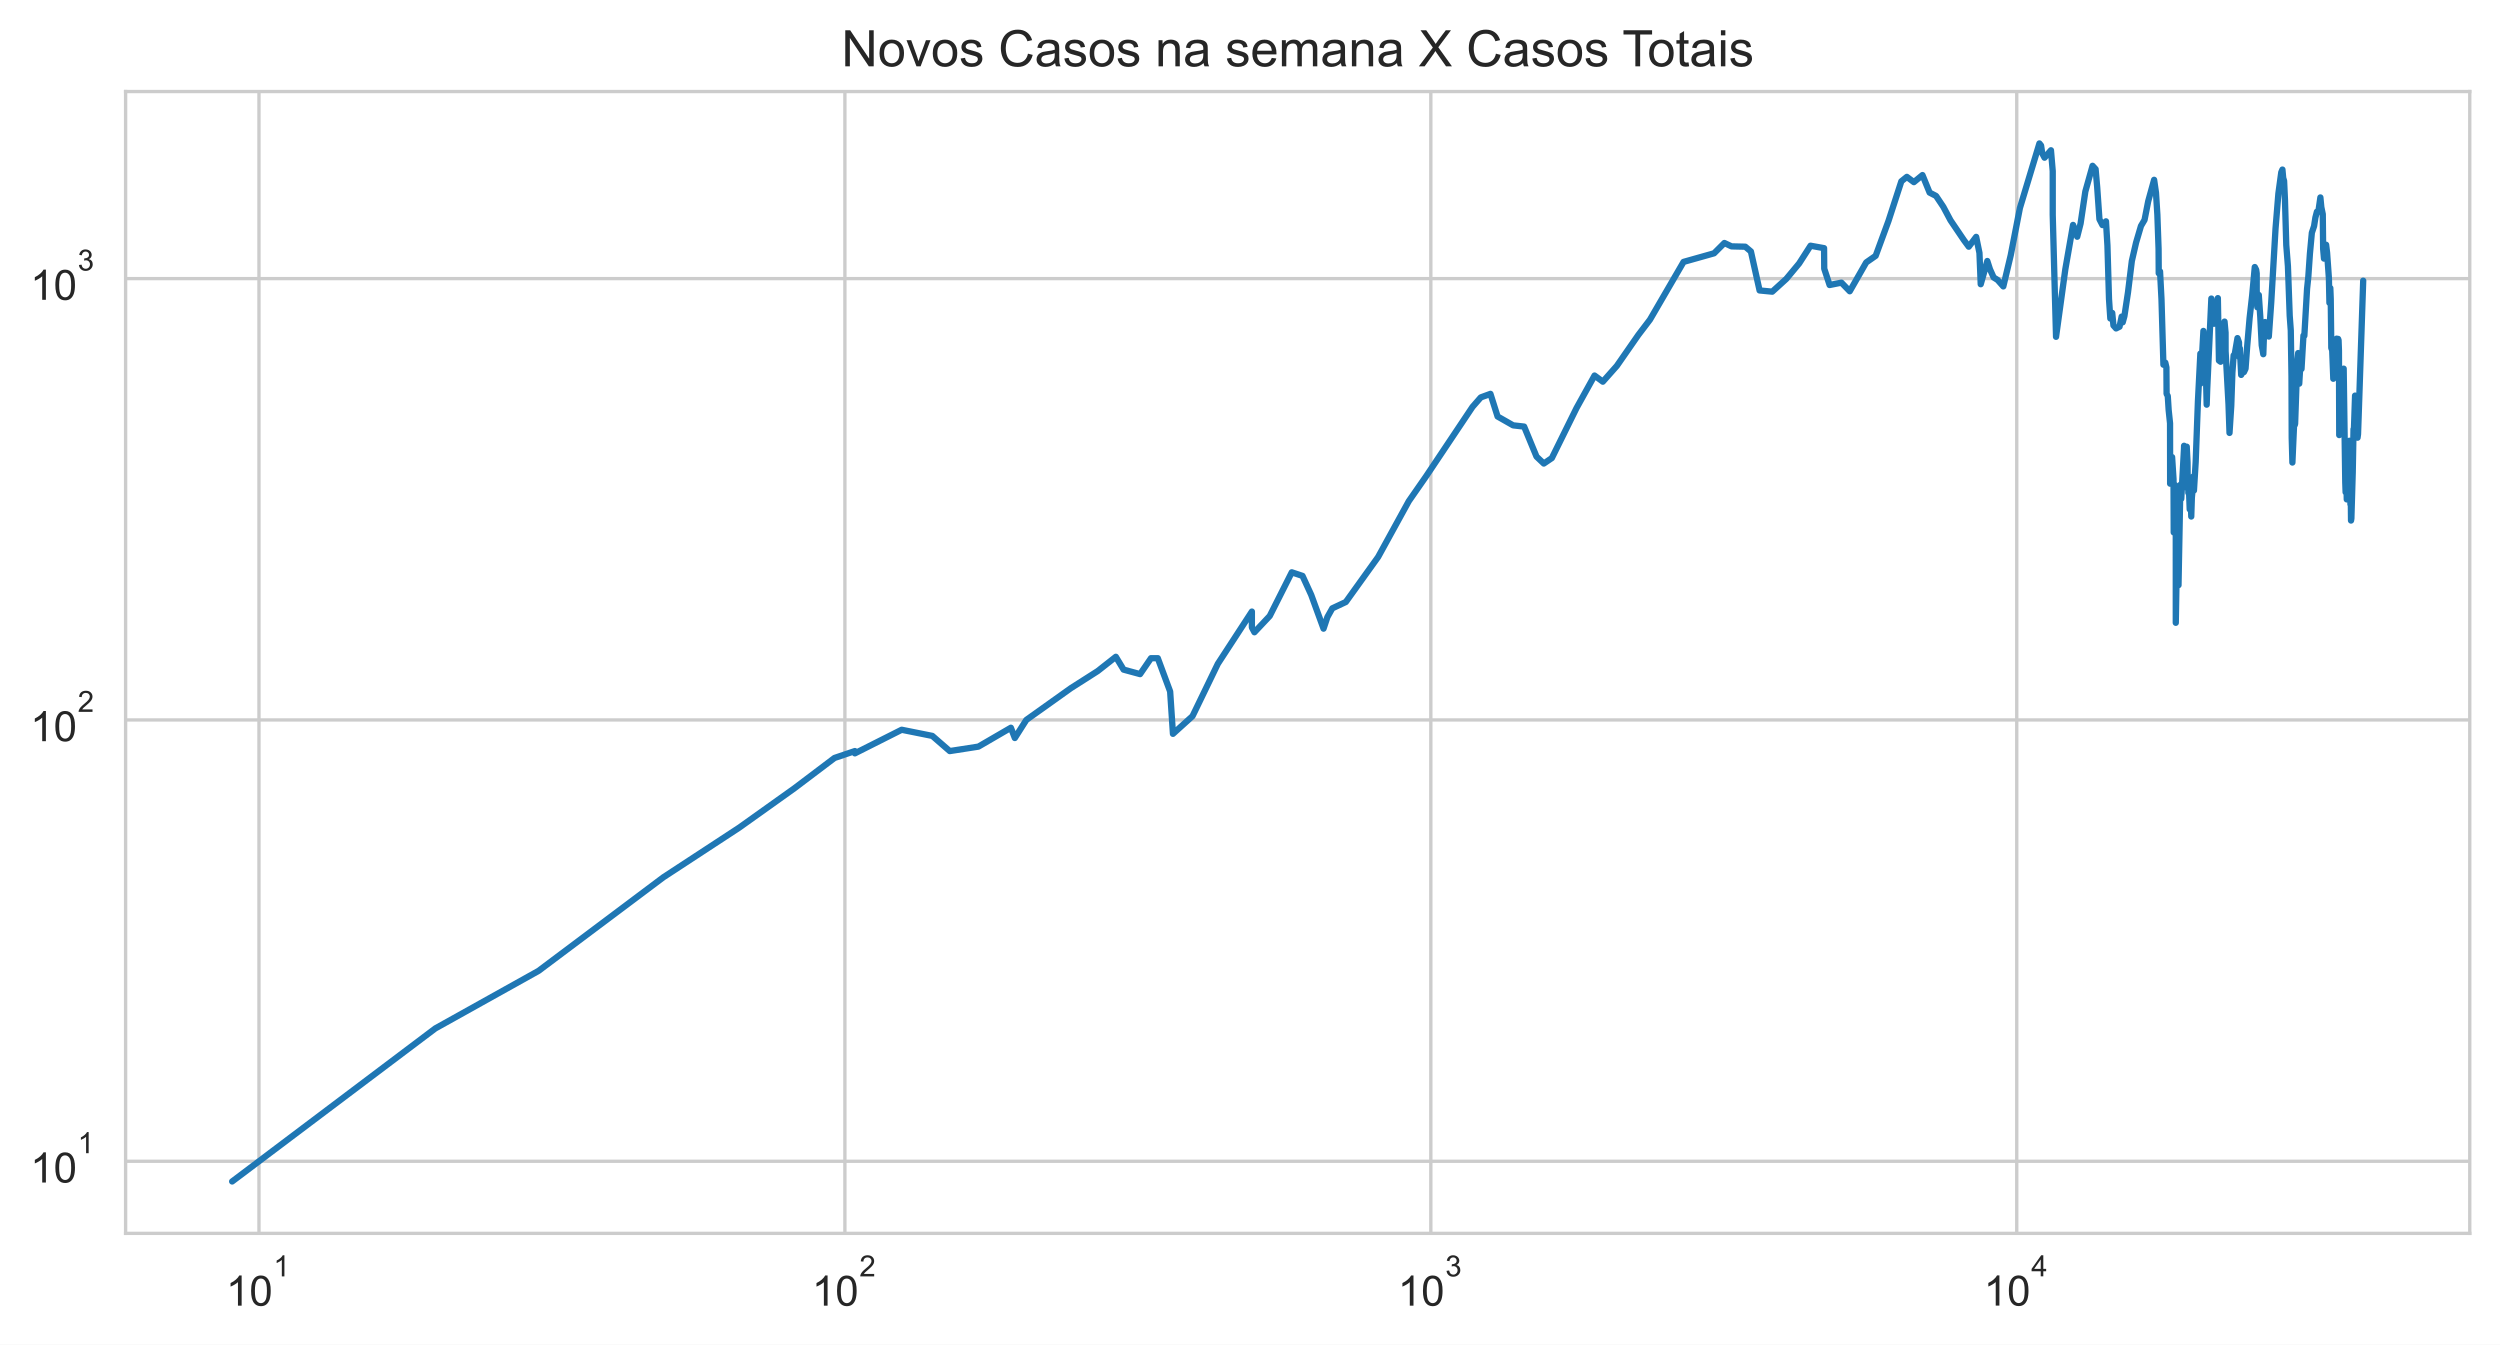
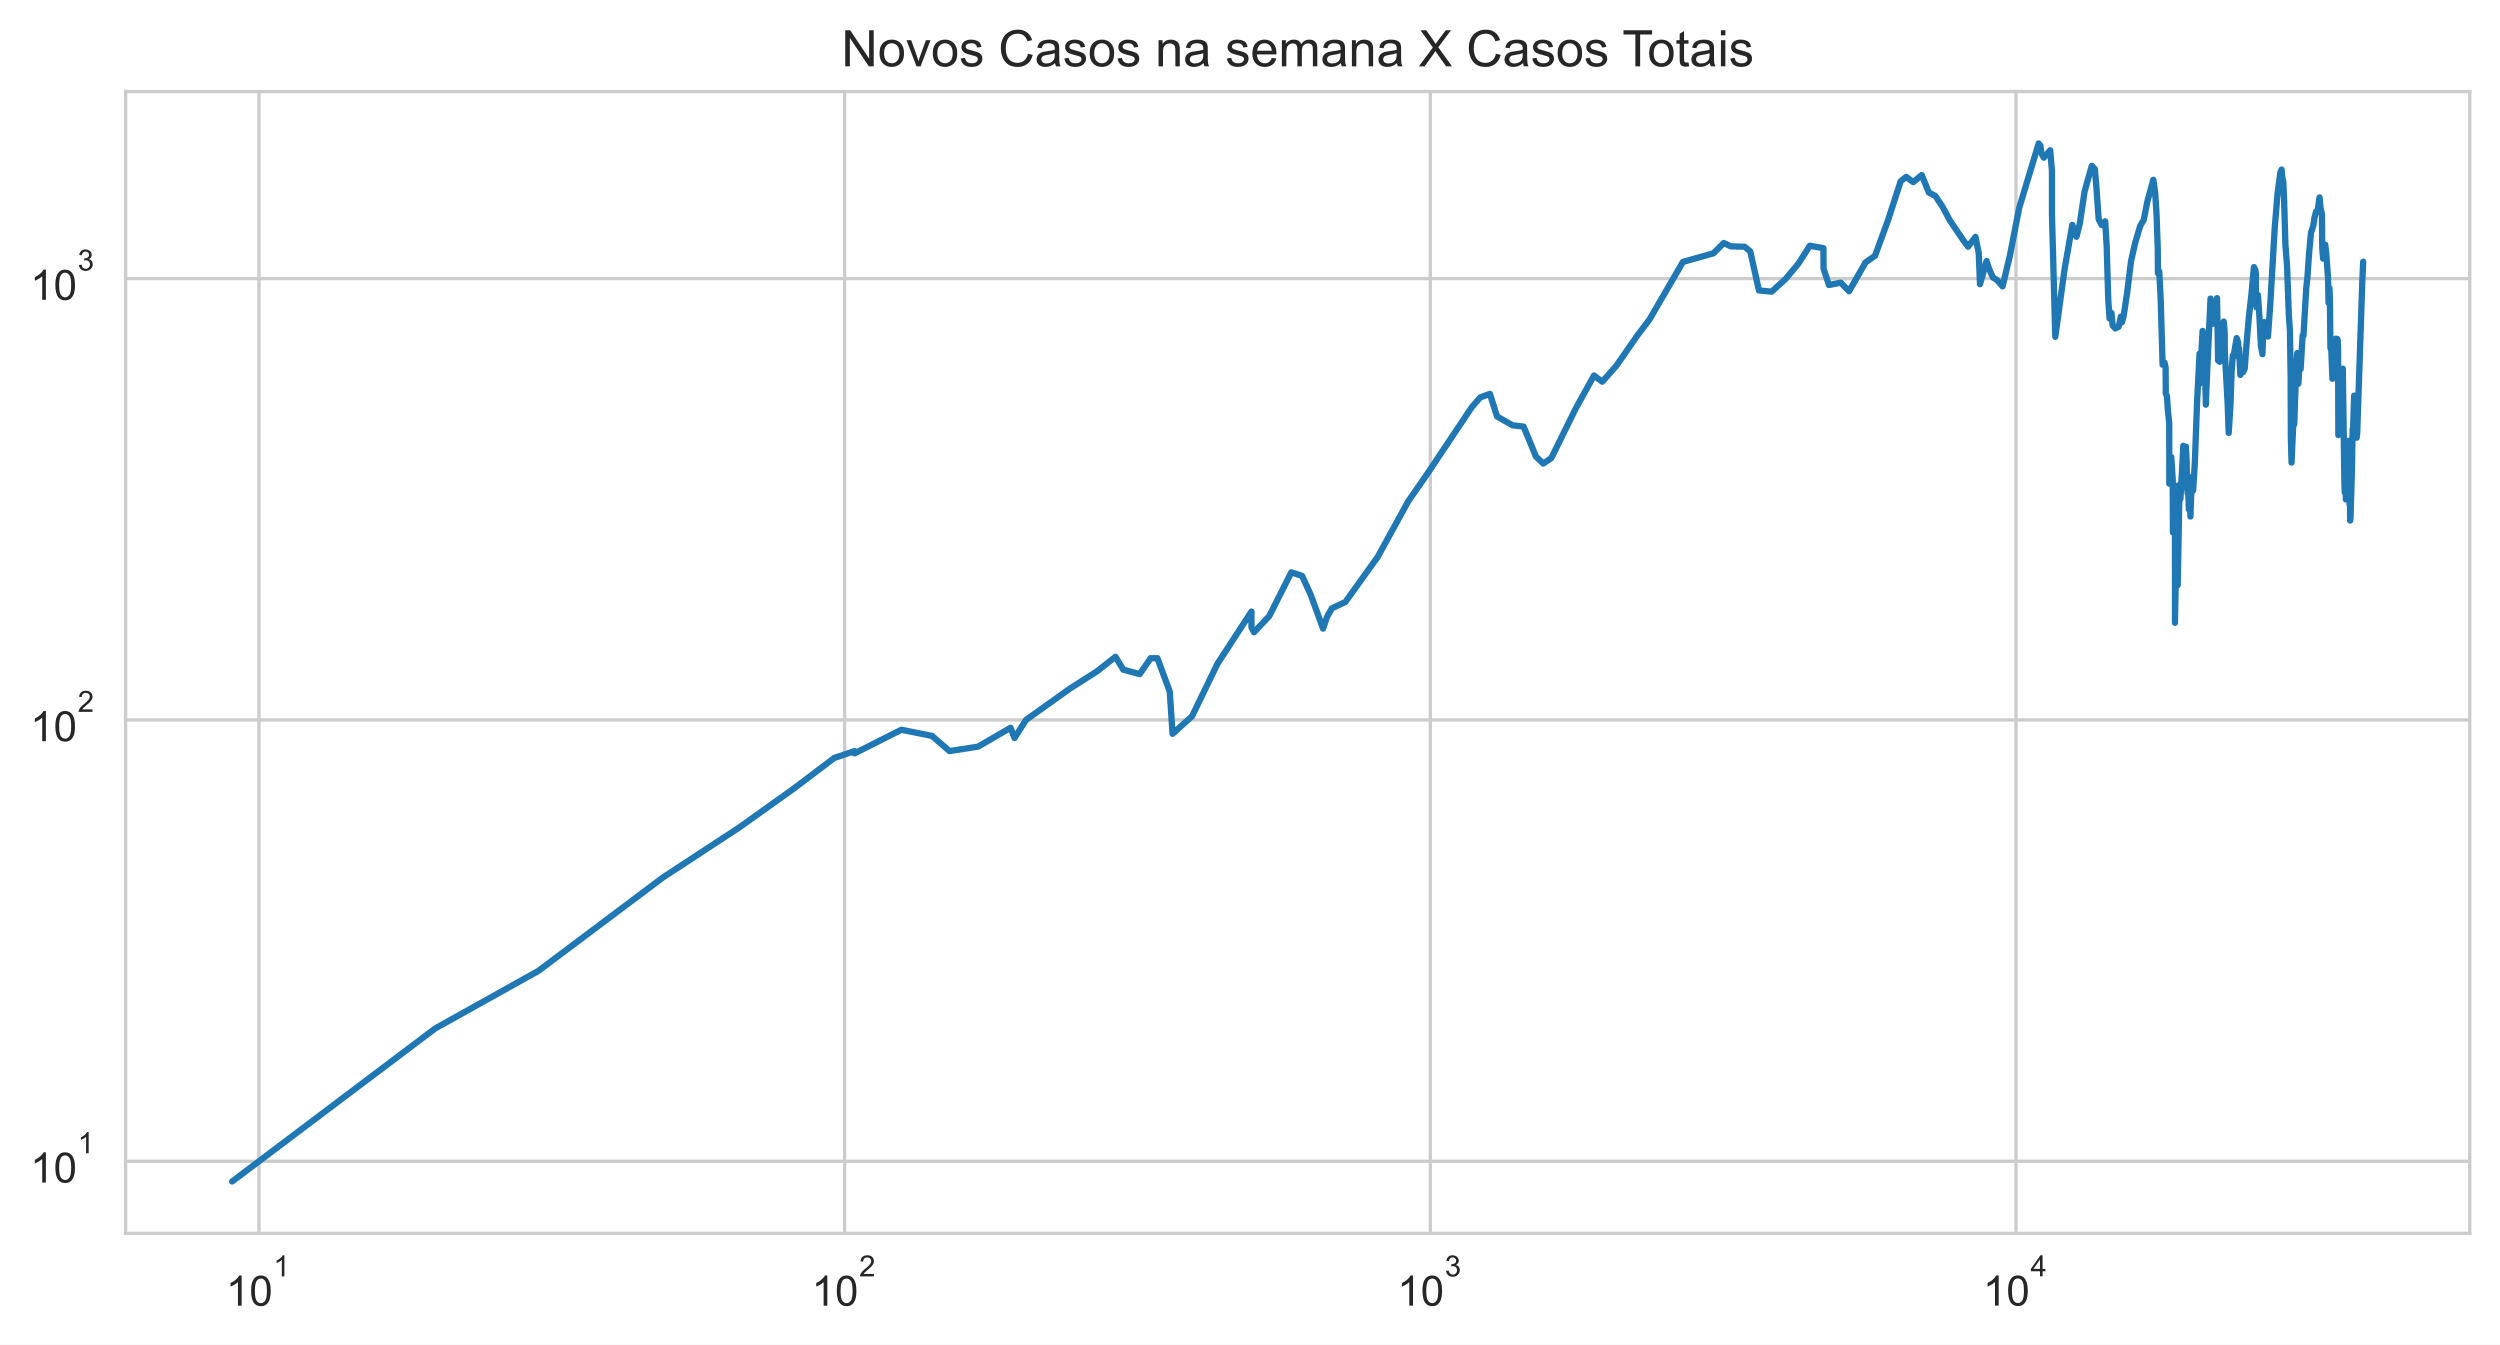
<svg xmlns="http://www.w3.org/2000/svg" xmlns:xlink="http://www.w3.org/1999/xlink" height="320.089pt" version="1.1" viewBox="0 0 595.1 320.089" width="595.1pt">
  <defs>
    <style type="text/css">*{stroke-linecap:butt;stroke-linejoin:round;}</style>
  </defs>
  <g id="figure_1">
    <g id="patch_1">
      <path d="M 0 320.089  L 595.1 320.089  L 595.1 0  L 0 0  z " style="fill:#ffffff;" />
    </g>
    <g id="axes_1">
      <g id="patch_2">
        <path d="M 29.9 293.589  L 587.9 293.589  L 587.9 21.789  L 29.9 21.789  z " style="fill:#ffffff;" />
      </g>
      <g id="matplotlib.axis_1">
        <g id="xtick_1">
          <g id="line2d_1">
-             <path clip-path="url(#p17d4568101)" d="M 61.646 293.589  L 61.646 21.789  " style="fill:none;stroke:#cccccc;stroke-linecap:round;stroke-width:0.8;" />
+             <path clip-path="url(#pbcbaa0ea28)" d="M 61.643 293.589  L 61.643 21.789  " style="fill:none;stroke:#cccccc;stroke-linecap:round;stroke-width:0.8;" />
          </g>
          <g id="text_1">
-             <g style="fill:#262626;" transform="translate(53.79557 310.9019)scale(0.1 -0.1)">
+             <g style="fill:#262626;" transform="translate(53.79292 310.9019)scale(0.1 -0.1)">
              <defs>
                <path d="M 2384 0  L 1822 0  L 1822 3584  Q 1619 3391 1289 3197  Q 959 3003 697 2906  L 697 3450  Q 1169 3672 1522 3987  Q 1875 4303 2022 4600  L 2384 4600  L 2384 0  z " id="ArialMT-31" transform="scale(0.015625)" />
                <path d="M 266 2259  Q 266 3072 433 3567  Q 600 4063 929 4331  Q 1259 4600 1759 4600  Q 2128 4600 2406 4451  Q 2684 4303 2865 4023  Q 3047 3744 3150 3342  Q 3253 2941 3253 2259  Q 3253 1453 3087 958  Q 2922 463 2592 192  Q 2263 -78 1759 -78  Q 1097 -78 719 397  Q 266 969 266 2259  z M 844 2259  Q 844 1131 1108 757  Q 1372 384 1759 384  Q 2147 384 2411 759  Q 2675 1134 2675 2259  Q 2675 3391 2411 3762  Q 2147 4134 1753 4134  Q 1366 4134 1134 3806  Q 844 3388 844 2259  z " id="ArialMT-30" transform="scale(0.015625)" />
              </defs>
              <use transform="translate(0 0.99375)" xlink:href="#ArialMT-31" />
              <use transform="translate(55.61523 0.99375)" xlink:href="#ArialMT-30" />
              <use transform="translate(112.9728 70.6875)scale(0.7)" xlink:href="#ArialMT-31" />
            </g>
          </g>
        </g>
        <g id="xtick_2">
          <g id="line2d_2">
-             <path clip-path="url(#p17d4568101)" d="M 201.119 293.589  L 201.119 21.789  " style="fill:none;stroke:#cccccc;stroke-linecap:round;stroke-width:0.8;" />
+             <path clip-path="url(#pbcbaa0ea28)" d="M 201.058 293.589  L 201.058 21.789  " style="fill:none;stroke:#cccccc;stroke-linecap:round;stroke-width:0.8;" />
          </g>
          <g id="text_2">
-             <g style="fill:#262626;" transform="translate(193.2686 310.9019)scale(0.1 -0.1)">
+             <g style="fill:#262626;" transform="translate(193.208 310.9019)scale(0.1 -0.1)">
              <defs>
                <path d="M 3222 541  L 3222 0  L 194 0  Q 188 203 259 391  Q 375 700 629 1000  Q 884 1300 1366 1694  Q 2113 2306 2375 2664  Q 2638 3022 2638 3341  Q 2638 3675 2398 3904  Q 2159 4134 1775 4134  Q 1369 4134 1125 3890  Q 881 3647 878 3216  L 300 3275  Q 359 3922 746 4261  Q 1134 4600 1788 4600  Q 2447 4600 2831 4234  Q 3216 3869 3216 3328  Q 3216 3053 3103 2787  Q 2991 2522 2730 2228  Q 2469 1934 1863 1422  Q 1356 997 1212 845  Q 1069 694 975 541  L 3222 541  z " id="ArialMT-32" transform="scale(0.015625)" />
              </defs>
              <use transform="translate(0 0.99375)" xlink:href="#ArialMT-31" />
              <use transform="translate(55.61523 0.99375)" xlink:href="#ArialMT-30" />
              <use transform="translate(112.9728 70.6875)scale(0.7)" xlink:href="#ArialMT-32" />
            </g>
          </g>
        </g>
        <g id="xtick_3">
          <g id="line2d_3">
-             <path clip-path="url(#p17d4568101)" d="M 340.592 293.589  L 340.592 21.789  " style="fill:none;stroke:#cccccc;stroke-linecap:round;stroke-width:0.8;" />
+             <path clip-path="url(#pbcbaa0ea28)" d="M 340.473 293.589  L 340.473 21.789  " style="fill:none;stroke:#cccccc;stroke-linecap:round;stroke-width:0.8;" />
          </g>
          <g id="text_3">
-             <g style="fill:#262626;" transform="translate(332.7416 310.9019)scale(0.1 -0.1)">
+             <g style="fill:#262626;" transform="translate(332.6231 310.9019)scale(0.1 -0.1)">
              <defs>
                <path d="M 269 1209  L 831 1284  Q 928 806 1161 595  Q 1394 384 1728 384  Q 2125 384 2398 659  Q 2672 934 2672 1341  Q 2672 1728 2419 1979  Q 2166 2231 1775 2231  Q 1616 2231 1378 2169  L 1441 2663  Q 1497 2656 1531 2656  Q 1891 2656 2178 2843  Q 2466 3031 2466 3422  Q 2466 3731 2256 3934  Q 2047 4138 1716 4138  Q 1388 4138 1169 3931  Q 950 3725 888 3313  L 325 3413  Q 428 3978 793 4289  Q 1159 4600 1703 4600  Q 2078 4600 2393 4439  Q 2709 4278 2876 4000  Q 3044 3722 3044 3409  Q 3044 3113 2884 2869  Q 2725 2625 2413 2481  Q 2819 2388 3044 2092  Q 3269 1797 3269 1353  Q 3269 753 2831 336  Q 2394 -81 1725 -81  Q 1122 -81 723 278  Q 325 638 269 1209  z " id="ArialMT-33" transform="scale(0.015625)" />
              </defs>
              <use transform="translate(0 0.99375)" xlink:href="#ArialMT-31" />
              <use transform="translate(55.61523 0.99375)" xlink:href="#ArialMT-30" />
              <use transform="translate(112.9728 70.6875)scale(0.7)" xlink:href="#ArialMT-33" />
            </g>
          </g>
        </g>
        <g id="xtick_4">
          <g id="line2d_4">
-             <path clip-path="url(#p17d4568101)" d="M 480.065 293.589  L 480.065 21.789  " style="fill:none;stroke:#cccccc;stroke-linecap:round;stroke-width:0.8;" />
+             <path clip-path="url(#pbcbaa0ea28)" d="M 479.888 293.589  L 479.888 21.789  " style="fill:none;stroke:#cccccc;stroke-linecap:round;stroke-width:0.8;" />
          </g>
          <g id="text_4">
-             <g style="fill:#262626;" transform="translate(472.2146 310.8019)scale(0.1 -0.1)">
+             <g style="fill:#262626;" transform="translate(472.0382 310.8019)scale(0.1 -0.1)">
              <defs>
                <path d="M 2069 0  L 2069 1097  L 81 1097  L 81 1613  L 2172 4581  L 2631 4581  L 2631 1613  L 3250 1613  L 3250 1097  L 2631 1097  L 2631 0  L 2069 0  z M 2069 1613  L 2069 3678  L 634 1613  L 2069 1613  z " id="ArialMT-34" transform="scale(0.015625)" />
              </defs>
              <use transform="translate(0 0.201563)" xlink:href="#ArialMT-31" />
              <use transform="translate(55.61523 0.201563)" xlink:href="#ArialMT-30" />
              <use transform="translate(112.9728 69.89531)scale(0.7)" xlink:href="#ArialMT-34" />
            </g>
          </g>
        </g>
        <g id="xtick_5" />
        <g id="xtick_6" />
        <g id="xtick_7" />
        <g id="xtick_8" />
        <g id="xtick_9" />
        <g id="xtick_10" />
        <g id="xtick_11" />
        <g id="xtick_12" />
        <g id="xtick_13" />
        <g id="xtick_14" />
        <g id="xtick_15" />
        <g id="xtick_16" />
        <g id="xtick_17" />
        <g id="xtick_18" />
        <g id="xtick_19" />
        <g id="xtick_20" />
        <g id="xtick_21" />
        <g id="xtick_22" />
        <g id="xtick_23" />
        <g id="xtick_24" />
        <g id="xtick_25" />
        <g id="xtick_26" />
        <g id="xtick_27" />
        <g id="xtick_28" />
        <g id="xtick_29" />
        <g id="xtick_30" />
        <g id="xtick_31" />
        <g id="xtick_32" />
        <g id="xtick_33" />
        <g id="xtick_34" />
        <g id="xtick_35" />
        <g id="xtick_36" />
      </g>
      <g id="matplotlib.axis_2">
        <g id="ytick_1">
          <g id="line2d_5">
-             <path clip-path="url(#p17d4568101)" d="M 29.9 276.428  L 587.9 276.428  " style="fill:none;stroke:#cccccc;stroke-linecap:round;stroke-width:0.8;" />
+             <path clip-path="url(#pbcbaa0ea28)" d="M 29.9 276.428  L 587.9 276.428  " style="fill:none;stroke:#cccccc;stroke-linecap:round;stroke-width:0.8;" />
          </g>
          <g id="text_5">
            <g style="fill:#262626;" transform="translate(7.2 281.5839)scale(0.1 -0.1)">
              <use transform="translate(0 0.99375)" xlink:href="#ArialMT-31" />
              <use transform="translate(55.61523 0.99375)" xlink:href="#ArialMT-30" />
              <use transform="translate(112.9728 70.6875)scale(0.7)" xlink:href="#ArialMT-31" />
            </g>
          </g>
        </g>
        <g id="ytick_2">
          <g id="line2d_6">
-             <path clip-path="url(#p17d4568101)" d="M 29.9 171.371  L 587.9 171.371  " style="fill:none;stroke:#cccccc;stroke-linecap:round;stroke-width:0.8;" />
+             <path clip-path="url(#pbcbaa0ea28)" d="M 29.9 171.371  L 587.9 171.371  " style="fill:none;stroke:#cccccc;stroke-linecap:round;stroke-width:0.8;" />
          </g>
          <g id="text_6">
            <g style="fill:#262626;" transform="translate(7.2 176.5268)scale(0.1 -0.1)">
              <use transform="translate(0 0.99375)" xlink:href="#ArialMT-31" />
              <use transform="translate(55.61523 0.99375)" xlink:href="#ArialMT-30" />
              <use transform="translate(112.9728 70.6875)scale(0.7)" xlink:href="#ArialMT-32" />
            </g>
          </g>
        </g>
        <g id="ytick_3">
          <g id="line2d_7">
-             <path clip-path="url(#p17d4568101)" d="M 29.9 66.314  L 587.9 66.314  " style="fill:none;stroke:#cccccc;stroke-linecap:round;stroke-width:0.8;" />
+             <path clip-path="url(#pbcbaa0ea28)" d="M 29.9 66.314  L 587.9 66.314  " style="fill:none;stroke:#cccccc;stroke-linecap:round;stroke-width:0.8;" />
          </g>
          <g id="text_7">
            <g style="fill:#262626;" transform="translate(7.2 71.46976)scale(0.1 -0.1)">
              <use transform="translate(0 0.99375)" xlink:href="#ArialMT-31" />
              <use transform="translate(55.61523 0.99375)" xlink:href="#ArialMT-30" />
              <use transform="translate(112.9728 70.6875)scale(0.7)" xlink:href="#ArialMT-33" />
            </g>
          </g>
        </g>
        <g id="ytick_4" />
        <g id="ytick_5" />
        <g id="ytick_6" />
        <g id="ytick_7" />
        <g id="ytick_8" />
        <g id="ytick_9" />
        <g id="ytick_10" />
        <g id="ytick_11" />
        <g id="ytick_12" />
        <g id="ytick_13" />
        <g id="ytick_14" />
        <g id="ytick_15" />
        <g id="ytick_16" />
        <g id="ytick_17" />
        <g id="ytick_18" />
        <g id="ytick_19" />
        <g id="ytick_20" />
        <g id="ytick_21" />
        <g id="ytick_22" />
        <g id="ytick_23" />
      </g>
      <g id="line2d_8">
-         <path clip-path="url(#p17d4568101)" d="M 55.264 281.235  L 103.631 244.802  L 128.191 231.11  L 157.909 208.828  L 175.95 197.018  L 189.098 187.644  L 198.646 180.425  L 203.494 178.786  L 203.494 179.326  L 214.635 173.711  L 221.931 175.175  L 226.081 178.786  L 232.903 177.725  L 240.631 173.233  L 241.571 175.674  L 244.304 171.371  L 254.9 163.819  L 261.282 159.752  L 265.611 156.346  L 267.462 159.4  L 271.384 160.465  L 273.985 156.675  L 275.601 156.675  L 278.539 164.599  L 279.21 174.682  L 283.866 170.467  L 289.891 158.017  L 297.997 145.578  L 297.997 149.36  L 298.606 150.5  L 302.25 146.627  L 307.492 136.234  L 310.052 137.087  L 312.122 141.608  L 315.055 149.642  L 315.971 146.893  L 317.142 144.807  L 320.356 143.302  L 328.052 132.582  L 335.343 119.31  L 339.43 113.437  L 350.514 96.857  L 352.487 94.597  L 354.783 93.756  L 356.484 99.141  L 360.189 101.25  L 362.805 101.545  L 365.754 108.694  L 367.488 110.34  L 369.401 109.042  L 375.28 97.125  L 379.566 89.393  L 381.539 90.853  L 384.865 87.105  L 389.98 79.744  L 392.757 76.097  L 400.755 62.34  L 408.019 60.295  L 410.476 57.843  L 412.172 58.646  L 415.445 58.723  L 416.785 59.857  L 418.85 69.137  L 421.869 69.429  L 425.195 66.405  L 428.263 62.718  L 430.979 58.492  L 434.202 59.072  L 434.241 63.957  L 435.518 67.845  L 438.333 67.282  L 440.315 69.331  L 444.236 62.465  L 446.482 60.899  L 449.525 52.621  L 452.595 43.162  L 453.906 42.103  L 455.58 43.355  L 457.624 41.676  L 459.328 45.849  L 460.861 46.643  L 462.591 49.235  L 464.304 52.452  L 467.495 57.166  L 468.647 58.723  L 470.405 56.389  L 471.189 60.215  L 471.49 67.656  L 473.06 62.131  L 473.689 64.087  L 474.565 66.041  L 475.506 66.634  L 476.868 68.176  L 478.637 60.737  L 480.817 49.518  L 485.462 34.144  L 485.854 34.643  L 486.134 36.503  L 486.68 37.536  L 488.208 35.773  L 488.63 40.729  L 488.63 51.158  L 489.419 80.175  L 491.631 64.087  L 493.469 53.543  L 494.461 56.352  L 495.263 53.199  L 496.393 45.588  L 498.112 39.47  L 498.837 40.262  L 499.209 44.5  L 499.749 52.184  L 500.467 53.577  L 501.305 52.689  L 501.654 58.454  L 502.026 71.171  L 502.341 75.815  L 502.792 74.486  L 503.083 77.475  L 503.713 78.179  L 504.536 77.767  L 505.035 75.368  L 505.291 76.723  L 505.693 75.257  L 506.548 69.576  L 507.461 62.131  L 508.466 57.767  L 509.637 53.785  L 510.486 52.351  L 511.359 47.905  L 512.766 42.806  L 513.21 45.878  L 513.538 51.092  L 513.827 59.267  L 513.865 65.054  L 514.176 64.612  L 514.52 71.222  L 514.978 86.818  L 515.429 86.321  L 515.692 87.467  L 515.736 93.756  L 516.017 94.259  L 516.224 97.575  L 516.557 100.762  L 516.577 115.134  L 516.835 115.134  L 517.046 108.809  L 517.384 114.082  L 517.433 126.734  L 517.697 115.401  L 517.921 126.392  L 517.924 148.247  L 518.212 131.427  L 518.572 139.291  L 518.572 139.291  L 519.02 115.401  L 519.226 118.731  L 519.876 106.882  L 519.898 106.112  L 519.898 113.181  L 520.311 106.993  L 520.532 106.33  L 520.718 110.101  L 520.771 116.347  L 520.916 116.347  L 520.916 117.314  L 520.981 114.474  L 521.239 121.246  L 521.496 119.31  L 521.606 122.95  L 521.75 118.444  L 521.935 116.484  L 522.068 113.437  L 522.247 116.759  L 522.659 109.982  L 523.193 95.539  L 523.773 84.179  L 523.794 91.325  L 524.502 78.775  L 524.777 81.365  L 525.049 87.105  L 525.279 96.325  L 525.405 92.605  L 525.405 92.605  L 526.389 71.07  L 526.799 76.21  L 527.022 77.069  L 527.351 75.703  L 527.939 70.969  L 527.939 70.969  L 528.199 85.828  L 528.587 86.109  L 529.09 79.197  L 529.528 76.552  L 529.771 79.197  L 529.779 83.91  L 529.787 83.709  L 530.474 96.237  L 530.713 103.051  L 531.129 96.59  L 531.397 88.717  L 531.695 84.586  L 531.952 84.314  L 532.607 80.485  L 532.97 81.492  L 533.051 84.996  L 533.175 82.914  L 533.489 89.242  L 533.866 88.568  L 534.15 88.568  L 534.53 87.758  L 534.921 82.392  L 535.496 75.703  L 536.107 70.317  L 536.728 63.569  L 537.057 64.218  L 537.185 65.098  L 537.185 69.04  L 537.338 73.142  L 537.683 70.217  L 538.04 75.479  L 538.383 82.198  L 538.754 84.314  L 538.874 80.923  L 539.185 76.666  L 539.422 79.197  L 539.787 78.715  L 540.069 80.113  L 540.642 71.991  L 541.669 54.378  L 542.349 46.054  L 543.034 41.016  L 543.31 40.365  L 543.49 42.372  L 543.703 43.052  L 543.912 47.571  L 544.224 58.338  L 544.617 63.355  L 545.041 75.146  L 545.298 78.655  L 545.469 89.696  L 545.52 104.188  L 545.682 110.101  L 546.144 99.706  L 546.252 101.152  L 546.329 100.859  L 546.838 86.109  L 547.057 84.044  L 547.153 89.925  L 547.309 91.325  L 547.633 85.968  L 547.851 87.831  L 548.314 79.867  L 548.526 79.928  L 549.172 68.75  L 549.471 65.905  L 549.853 60.375  L 550.313 55.408  L 550.842 53.82  L 551.158 51.784  L 551.524 50.379  L 551.852 50.443  L 552.343 47  L 552.568 49.329  L 552.913 50.994  L 553.001 59.267  L 553.202 61.552  L 553.705 58.262  L 553.936 60.136  L 554.373 66.268  L 554.495 72.094  L 554.706 68.558  L 554.808 71.171  L 554.942 82.849  L 555.155 83.376  L 555.417 90.156  L 555.578 88.42  L 556.074 80.986  L 556.215 80.61  L 556.404 81.302  L 556.56 80.672  L 556.67 80.986  L 556.762 83.442  L 556.832 103.564  L 557.418 90.002  L 557.568 90.156  L 557.802 88.568  L 557.805 90.31  L 557.889 87.758  L 558.267 114.869  L 558.35 117.174  L 558.416 112.173  L 558.476 113.952  L 558.547 114.343  L 558.622 118.875  L 558.721 115.001  L 558.817 116.621  L 559.174 105.569  L 559.254 104.926  L 559.356 109.745  L 559.454 109.51  L 559.495 120.045  L 559.576 117.734  L 559.637 123.907  L 559.721 123.426  L 560.046 112.423  L 560.235 102.142  L 560.301 103.051  L 560.598 94.175  L 560.684 99.992  L 560.849 97.939  L 561.19 104.188  L 561.305 103.358  L 561.467 98.675  L 562.536 66.818  L 562.536 66.818  " style="fill:none;stroke:#1f77b4;stroke-linecap:round;stroke-width:1.5;" />
+         <path clip-path="url(#pbcbaa0ea28)" d="M 55.264 281.235  L 103.611 244.802  L 128.161 231.11  L 157.867 208.828  L 175.9 197.018  L 189.042 187.644  L 198.586 180.425  L 203.433 178.786  L 203.433 179.326  L 214.569 173.711  L 221.861 175.175  L 226.01 178.786  L 232.829 177.725  L 240.554 173.233  L 241.493 175.674  L 244.225 171.371  L 254.817 163.819  L 261.197 159.752  L 265.523 156.346  L 267.374 159.4  L 271.294 160.465  L 273.895 156.675  L 275.509 156.675  L 278.447 164.599  L 279.117 174.682  L 283.771 170.467  L 289.794 158.017  L 297.896 145.578  L 297.896 149.36  L 298.505 150.5  L 302.147 146.627  L 307.387 136.234  L 309.946 137.087  L 312.016 141.608  L 314.947 149.642  L 315.863 146.893  L 317.033 144.807  L 320.246 143.302  L 327.938 132.582  L 335.227 119.31  L 339.312 113.437  L 350.392 96.857  L 352.364 94.597  L 354.658 93.756  L 356.359 99.141  L 360.062 101.25  L 362.677 101.545  L 365.625 108.694  L 367.359 110.34  L 369.27 109.042  L 375.147 97.125  L 379.431 89.393  L 381.403 90.853  L 384.729 87.105  L 389.841 79.744  L 392.616 76.097  L 400.612 62.34  L 407.873 60.295  L 410.328 57.843  L 412.023 58.646  L 415.295 58.723  L 416.635 59.857  L 418.699 69.137  L 421.717 69.429  L 425.042 66.405  L 428.109 62.718  L 430.823 58.492  L 434.045 59.072  L 434.083 63.957  L 435.36 67.845  L 438.174 67.282  L 440.155 69.331  L 444.075 62.465  L 446.319 60.899  L 449.361 52.621  L 452.43 43.162  L 453.74 42.103  L 455.414 43.355  L 457.456 41.676  L 459.16 45.849  L 460.692 46.643  L 462.421 49.235  L 464.134 52.452  L 467.324 57.166  L 468.475 58.723  L 470.233 56.389  L 471.016 60.215  L 471.317 67.656  L 472.887 62.131  L 473.516 64.087  L 474.391 66.041  L 475.331 66.634  L 476.693 68.176  L 478.461 60.737  L 480.64 49.518  L 485.284 34.144  L 485.676 34.643  L 485.956 36.503  L 486.501 37.536  L 488.028 35.773  L 488.45 40.729  L 488.45 51.158  L 489.239 80.175  L 491.45 64.087  L 493.287 53.543  L 494.279 56.352  L 495.08 53.199  L 496.21 45.588  L 497.929 39.47  L 498.652 40.262  L 499.024 44.5  L 499.565 52.184  L 500.282 53.577  L 501.12 52.689  L 501.468 58.454  L 501.84 71.171  L 502.155 75.815  L 502.606 74.486  L 502.897 77.475  L 503.527 78.179  L 504.349 77.767  L 504.848 75.368  L 505.104 76.723  L 505.506 75.257  L 506.361 69.576  L 507.273 62.131  L 508.277 57.767  L 509.448 53.785  L 510.297 52.351  L 511.17 47.905  L 512.576 42.806  L 513.019 45.878  L 513.348 51.092  L 513.636 59.267  L 513.674 65.054  L 513.986 64.612  L 514.329 71.222  L 514.787 86.818  L 515.238 86.321  L 515.501 87.467  L 515.544 93.756  L 515.826 94.259  L 516.033 97.575  L 516.365 100.762  L 516.385 115.134  L 516.643 115.134  L 516.854 108.809  L 517.192 114.082  L 517.241 126.734  L 517.505 115.401  L 517.729 126.392  L 517.732 148.247  L 518.02 131.427  L 518.38 139.291  L 518.38 139.291  L 518.827 115.401  L 519.034 118.731  L 519.684 106.882  L 519.706 106.112  L 519.706 113.181  L 520.118 106.993  L 520.339 106.33  L 520.525 110.101  L 520.578 116.347  L 520.723 116.347  L 520.723 117.314  L 520.787 114.474  L 521.046 121.246  L 521.303 119.31  L 521.413 122.95  L 521.556 118.444  L 521.741 116.484  L 521.875 113.437  L 522.053 116.759  L 522.465 109.982  L 522.999 95.539  L 523.578 84.179  L 523.599 91.325  L 524.307 78.775  L 524.582 81.365  L 524.854 87.105  L 525.084 96.325  L 525.21 92.605  L 525.21 92.605  L 526.193 71.07  L 526.603 76.21  L 526.826 77.069  L 527.155 75.703  L 527.743 70.969  L 527.743 70.969  L 528.003 85.828  L 528.39 86.109  L 528.894 79.197  L 529.331 76.552  L 529.574 79.197  L 529.582 83.91  L 529.59 83.709  L 530.276 96.237  L 530.516 103.051  L 530.931 96.59  L 531.199 88.717  L 531.497 84.586  L 531.755 84.314  L 532.409 80.485  L 532.772 81.492  L 532.853 84.996  L 532.976 82.914  L 533.29 89.242  L 533.668 88.568  L 533.951 88.568  L 534.331 87.758  L 534.722 82.392  L 535.297 75.703  L 535.907 70.317  L 536.528 63.569  L 536.857 64.218  L 536.985 65.098  L 536.985 69.04  L 537.138 73.142  L 537.483 70.217  L 537.84 75.479  L 538.183 82.198  L 538.554 84.314  L 538.673 80.923  L 538.984 76.666  L 539.221 79.197  L 539.586 78.715  L 539.867 80.113  L 540.44 71.991  L 541.467 54.378  L 542.147 46.054  L 542.831 41.016  L 543.107 40.365  L 543.288 42.372  L 543.5 43.052  L 543.709 47.571  L 544.021 58.338  L 544.414 63.355  L 544.838 75.146  L 545.094 78.655  L 545.265 89.696  L 545.317 104.188  L 545.479 110.101  L 545.94 99.706  L 546.048 101.152  L 546.125 100.859  L 546.634 86.109  L 546.853 84.044  L 546.949 89.925  L 547.104 91.325  L 547.429 85.968  L 547.647 87.831  L 548.11 79.867  L 548.321 79.928  L 548.967 68.75  L 549.266 65.905  L 549.648 60.375  L 550.107 55.408  L 550.636 53.82  L 550.952 51.784  L 551.318 50.379  L 551.646 50.443  L 552.137 47  L 552.362 49.329  L 552.707 50.994  L 552.794 59.267  L 552.995 61.552  L 553.498 58.262  L 553.729 60.136  L 554.166 66.268  L 554.288 72.094  L 554.499 68.558  L 554.601 71.171  L 554.735 82.849  L 554.947 83.376  L 555.21 90.156  L 555.37 88.42  L 555.866 80.986  L 556.007 80.61  L 556.196 81.302  L 556.352 80.672  L 556.462 80.986  L 556.554 83.442  L 556.624 103.564  L 557.209 90.002  L 557.359 90.156  L 557.593 88.568  L 557.596 90.31  L 557.68 87.758  L 558.058 114.869  L 558.141 117.174  L 558.207 112.173  L 558.267 113.952  L 558.338 114.343  L 558.413 118.875  L 558.512 115.001  L 558.608 116.621  L 558.965 105.569  L 559.045 104.926  L 559.147 109.745  L 559.245 109.51  L 559.286 120.045  L 559.367 117.734  L 559.427 123.907  L 559.512 123.426  L 559.836 112.423  L 560.025 102.142  L 560.091 103.051  L 560.388 94.175  L 560.475 99.992  L 560.639 97.939  L 560.98 104.188  L 561.095 103.358  L 561.257 98.675  L 562.326 66.818  L 562.536 62.298  L 562.536 62.298  " style="fill:none;stroke:#1f77b4;stroke-linecap:round;stroke-width:1.5;" />
      </g>
      <g id="patch_3">
        <path d="M 29.9 293.589  L 29.9 21.789  " style="fill:none;stroke:#cccccc;stroke-linecap:square;stroke-linejoin:miter;stroke-width:0.8;" />
      </g>
      <g id="patch_4">
        <path d="M 587.9 293.589  L 587.9 21.789  " style="fill:none;stroke:#cccccc;stroke-linecap:square;stroke-linejoin:miter;stroke-width:0.8;" />
      </g>
      <g id="patch_5">
        <path d="M 29.9 293.589  L 587.9 293.589  " style="fill:none;stroke:#cccccc;stroke-linecap:square;stroke-linejoin:miter;stroke-width:0.8;" />
      </g>
      <g id="patch_6">
        <path d="M 29.9 21.789  L 587.9 21.789  " style="fill:none;stroke:#cccccc;stroke-linecap:square;stroke-linejoin:miter;stroke-width:0.8;" />
      </g>
      <g id="text_8">
        <g style="fill:#262626;" transform="translate(200.2953 15.78937)scale(0.12 -0.12)">
          <defs>
            <path d="M 488 0  L 488 4581  L 1109 4581  L 3516 984  L 3516 4581  L 4097 4581  L 4097 0  L 3475 0  L 1069 3600  L 1069 0  L 488 0  z " id="ArialMT-4e" transform="scale(0.015625)" />
            <path d="M 213 1659  Q 213 2581 725 3025  Q 1153 3394 1769 3394  Q 2453 3394 2887 2945  Q 3322 2497 3322 1706  Q 3322 1066 3130 698  Q 2938 331 2570 128  Q 2203 -75 1769 -75  Q 1072 -75 642 372  Q 213 819 213 1659  z M 791 1659  Q 791 1022 1069 705  Q 1347 388 1769 388  Q 2188 388 2466 706  Q 2744 1025 2744 1678  Q 2744 2294 2464 2611  Q 2184 2928 1769 2928  Q 1347 2928 1069 2612  Q 791 2297 791 1659  z " id="ArialMT-6f" transform="scale(0.015625)" />
            <path d="M 1344 0  L 81 3319  L 675 3319  L 1388 1331  Q 1503 1009 1600 663  Q 1675 925 1809 1294  L 2547 3319  L 3125 3319  L 1869 0  L 1344 0  z " id="ArialMT-76" transform="scale(0.015625)" />
            <path d="M 197 991  L 753 1078  Q 800 744 1014 566  Q 1228 388 1613 388  Q 2000 388 2187 545  Q 2375 703 2375 916  Q 2375 1106 2209 1216  Q 2094 1291 1634 1406  Q 1016 1563 777 1677  Q 538 1791 414 1992  Q 291 2194 291 2438  Q 291 2659 392 2848  Q 494 3038 669 3163  Q 800 3259 1026 3326  Q 1253 3394 1513 3394  Q 1903 3394 2198 3281  Q 2494 3169 2634 2976  Q 2775 2784 2828 2463  L 2278 2388  Q 2241 2644 2061 2787  Q 1881 2931 1553 2931  Q 1166 2931 1000 2803  Q 834 2675 834 2503  Q 834 2394 903 2306  Q 972 2216 1119 2156  Q 1203 2125 1616 2013  Q 2213 1853 2448 1751  Q 2684 1650 2818 1456  Q 2953 1263 2953 975  Q 2953 694 2789 445  Q 2625 197 2315 61  Q 2006 -75 1616 -75  Q 969 -75 630 194  Q 291 463 197 991  z " id="ArialMT-73" transform="scale(0.015625)" />
            <path id="ArialMT-20" transform="scale(0.015625)" />
            <path d="M 3763 1606  L 4369 1453  Q 4178 706 3683 314  Q 3188 -78 2472 -78  Q 1731 -78 1267 223  Q 803 525 561 1097  Q 319 1669 319 2325  Q 319 3041 592 3573  Q 866 4106 1370 4382  Q 1875 4659 2481 4659  Q 3169 4659 3637 4309  Q 4106 3959 4291 3325  L 3694 3184  Q 3534 3684 3231 3912  Q 2928 4141 2469 4141  Q 1941 4141 1586 3887  Q 1231 3634 1087 3207  Q 944 2781 944 2328  Q 944 1744 1114 1308  Q 1284 872 1643 656  Q 2003 441 2422 441  Q 2931 441 3284 734  Q 3638 1028 3763 1606  z " id="ArialMT-43" transform="scale(0.015625)" />
            <path d="M 2588 409  Q 2275 144 1986 34  Q 1697 -75 1366 -75  Q 819 -75 525 192  Q 231 459 231 875  Q 231 1119 342 1320  Q 453 1522 633 1644  Q 813 1766 1038 1828  Q 1203 1872 1538 1913  Q 2219 1994 2541 2106  Q 2544 2222 2544 2253  Q 2544 2597 2384 2738  Q 2169 2928 1744 2928  Q 1347 2928 1158 2789  Q 969 2650 878 2297  L 328 2372  Q 403 2725 575 2942  Q 747 3159 1072 3276  Q 1397 3394 1825 3394  Q 2250 3394 2515 3294  Q 2781 3194 2906 3042  Q 3031 2891 3081 2659  Q 3109 2516 3109 2141  L 3109 1391  Q 3109 606 3145 398  Q 3181 191 3288 0  L 2700 0  Q 2613 175 2588 409  z M 2541 1666  Q 2234 1541 1622 1453  Q 1275 1403 1131 1340  Q 988 1278 909 1158  Q 831 1038 831 891  Q 831 666 1001 516  Q 1172 366 1500 366  Q 1825 366 2078 508  Q 2331 650 2450 897  Q 2541 1088 2541 1459  L 2541 1666  z " id="ArialMT-61" transform="scale(0.015625)" />
            <path d="M 422 0  L 422 3319  L 928 3319  L 928 2847  Q 1294 3394 1984 3394  Q 2284 3394 2536 3286  Q 2788 3178 2913 3003  Q 3038 2828 3088 2588  Q 3119 2431 3119 2041  L 3119 0  L 2556 0  L 2556 2019  Q 2556 2363 2490 2533  Q 2425 2703 2258 2804  Q 2091 2906 1866 2906  Q 1506 2906 1245 2678  Q 984 2450 984 1813  L 984 0  L 422 0  z " id="ArialMT-6e" transform="scale(0.015625)" />
            <path d="M 2694 1069  L 3275 997  Q 3138 488 2766 206  Q 2394 -75 1816 -75  Q 1088 -75 661 373  Q 234 822 234 1631  Q 234 2469 665 2931  Q 1097 3394 1784 3394  Q 2450 3394 2872 2941  Q 3294 2488 3294 1666  Q 3294 1616 3291 1516  L 816 1516  Q 847 969 1125 678  Q 1403 388 1819 388  Q 2128 388 2347 550  Q 2566 713 2694 1069  z M 847 1978  L 2700 1978  Q 2663 2397 2488 2606  Q 2219 2931 1791 2931  Q 1403 2931 1139 2672  Q 875 2413 847 1978  z " id="ArialMT-65" transform="scale(0.015625)" />
            <path d="M 422 0  L 422 3319  L 925 3319  L 925 2853  Q 1081 3097 1340 3245  Q 1600 3394 1931 3394  Q 2300 3394 2536 3241  Q 2772 3088 2869 2813  Q 3263 3394 3894 3394  Q 4388 3394 4653 3120  Q 4919 2847 4919 2278  L 4919 0  L 4359 0  L 4359 2091  Q 4359 2428 4304 2576  Q 4250 2725 4106 2815  Q 3963 2906 3769 2906  Q 3419 2906 3187 2673  Q 2956 2441 2956 1928  L 2956 0  L 2394 0  L 2394 2156  Q 2394 2531 2256 2718  Q 2119 2906 1806 2906  Q 1569 2906 1367 2781  Q 1166 2656 1075 2415  Q 984 2175 984 1722  L 984 0  L 422 0  z " id="ArialMT-6d" transform="scale(0.015625)" />
            <path d="M 28 0  L 1800 2388  L 238 4581  L 959 4581  L 1791 3406  Q 2050 3041 2159 2844  Q 2313 3094 2522 3366  L 3444 4581  L 4103 4581  L 2494 2422  L 4228 0  L 3478 0  L 2325 1634  Q 2228 1775 2125 1941  Q 1972 1691 1906 1597  L 756 0  L 28 0  z " id="ArialMT-58" transform="scale(0.015625)" />
            <path d="M 1659 0  L 1659 4041  L 150 4041  L 150 4581  L 3781 4581  L 3781 4041  L 2266 4041  L 2266 0  L 1659 0  z " id="ArialMT-54" transform="scale(0.015625)" />
            <path d="M 1650 503  L 1731 6  Q 1494 -44 1306 -44  Q 1000 -44 831 53  Q 663 150 594 308  Q 525 466 525 972  L 525 2881  L 113 2881  L 113 3319  L 525 3319  L 525 4141  L 1084 4478  L 1084 3319  L 1650 3319  L 1650 2881  L 1084 2881  L 1084 941  Q 1084 700 1114 631  Q 1144 563 1211 522  Q 1278 481 1403 481  Q 1497 481 1650 503  z " id="ArialMT-74" transform="scale(0.015625)" />
            <path d="M 425 3934  L 425 4581  L 988 4581  L 988 3934  L 425 3934  z M 425 0  L 425 3319  L 988 3319  L 988 0  L 425 0  z " id="ArialMT-69" transform="scale(0.015625)" />
          </defs>
          <use xlink:href="#ArialMT-4e" />
          <use x="72.217" xlink:href="#ArialMT-6f" />
          <use x="127.832" xlink:href="#ArialMT-76" />
          <use x="177.832" xlink:href="#ArialMT-6f" />
          <use x="233.447" xlink:href="#ArialMT-73" />
          <use x="283.447" xlink:href="#ArialMT-20" />
          <use x="311.23" xlink:href="#ArialMT-43" />
          <use x="383.447" xlink:href="#ArialMT-61" />
          <use x="439.062" xlink:href="#ArialMT-73" />
          <use x="489.062" xlink:href="#ArialMT-6f" />
          <use x="544.678" xlink:href="#ArialMT-73" />
          <use x="594.678" xlink:href="#ArialMT-20" />
          <use x="622.461" xlink:href="#ArialMT-6e" />
          <use x="678.076" xlink:href="#ArialMT-61" />
          <use x="733.691" xlink:href="#ArialMT-20" />
          <use x="761.475" xlink:href="#ArialMT-73" />
          <use x="811.475" xlink:href="#ArialMT-65" />
          <use x="867.09" xlink:href="#ArialMT-6d" />
          <use x="950.391" xlink:href="#ArialMT-61" />
          <use x="1006.006" xlink:href="#ArialMT-6e" />
          <use x="1061.621" xlink:href="#ArialMT-61" />
          <use x="1117.236" xlink:href="#ArialMT-20" />
          <use x="1145.02" xlink:href="#ArialMT-58" />
          <use x="1211.719" xlink:href="#ArialMT-20" />
          <use x="1239.502" xlink:href="#ArialMT-43" />
          <use x="1311.719" xlink:href="#ArialMT-61" />
          <use x="1367.334" xlink:href="#ArialMT-73" />
          <use x="1417.334" xlink:href="#ArialMT-6f" />
          <use x="1472.949" xlink:href="#ArialMT-73" />
          <use x="1522.949" xlink:href="#ArialMT-20" />
          <use x="1548.982" xlink:href="#ArialMT-54" />
          <use x="1598.941" xlink:href="#ArialMT-6f" />
          <use x="1654.557" xlink:href="#ArialMT-74" />
          <use x="1682.34" xlink:href="#ArialMT-61" />
          <use x="1737.955" xlink:href="#ArialMT-69" />
          <use x="1760.172" xlink:href="#ArialMT-73" />
        </g>
      </g>
    </g>
  </g>
  <defs>
-     <clipPath id="p17d4568101">
+     <clipPath id="pbcbaa0ea28">
      <rect height="271.8" width="558" x="29.9" y="21.789" />
    </clipPath>
  </defs>
</svg>
